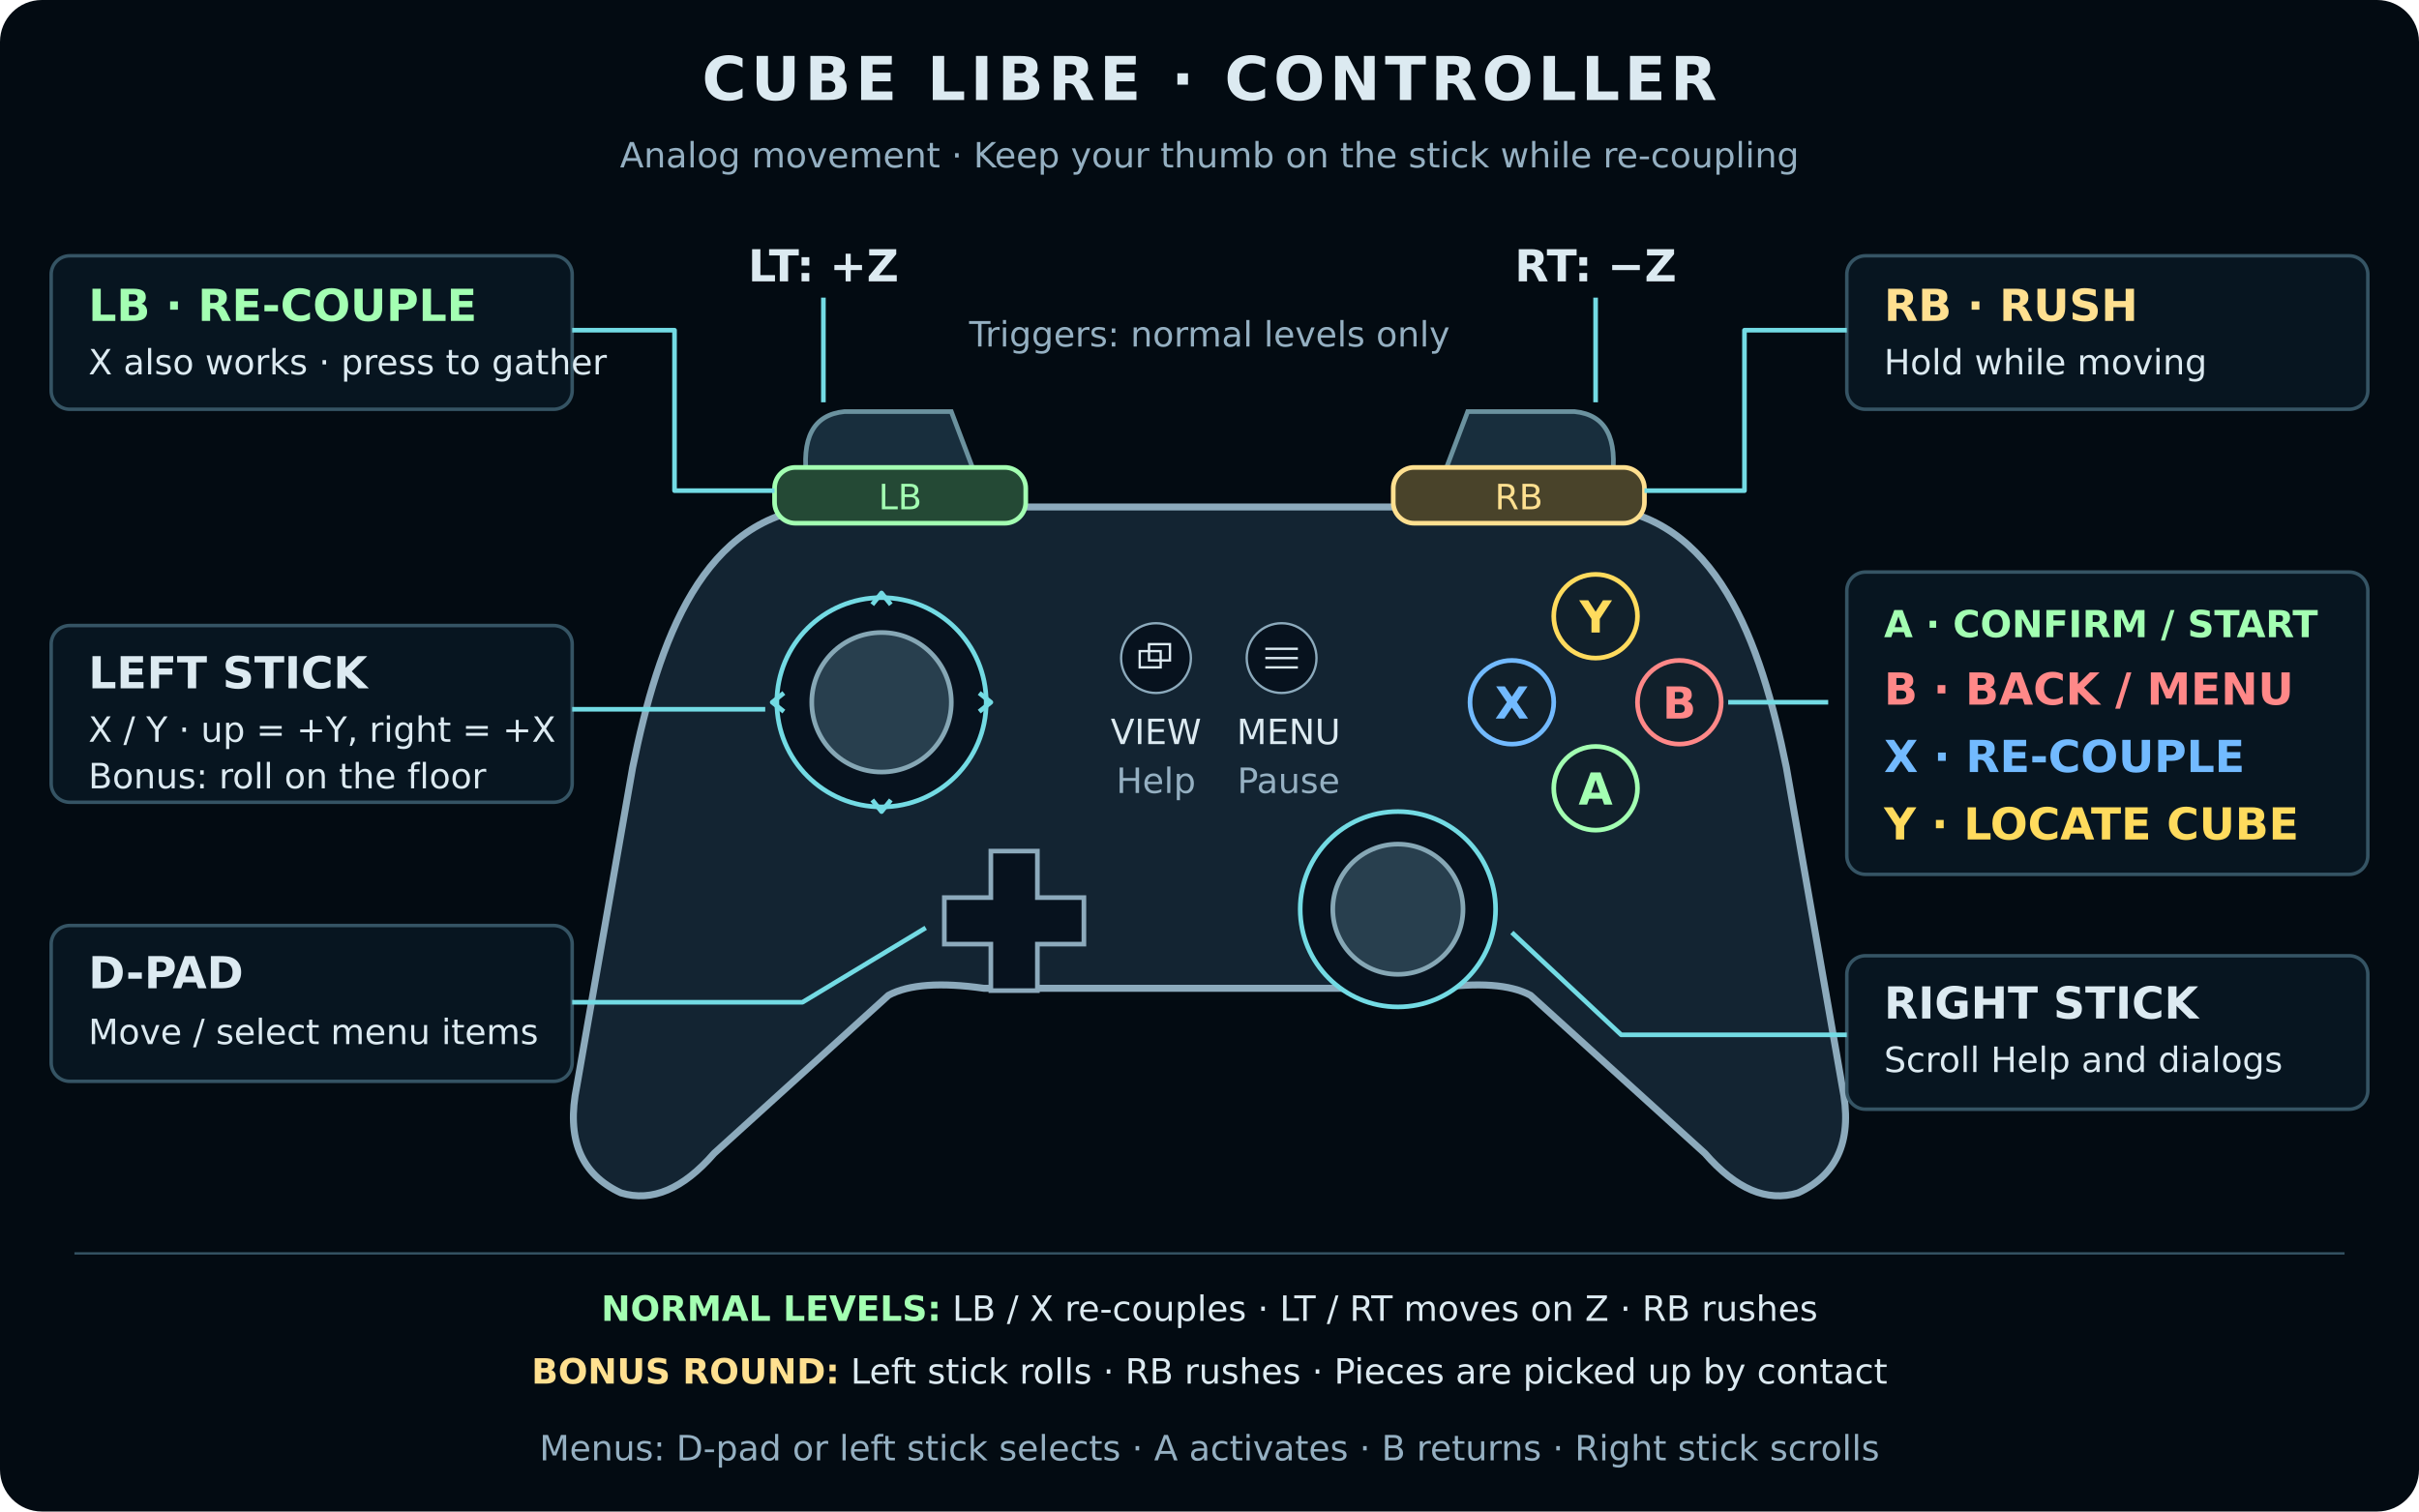
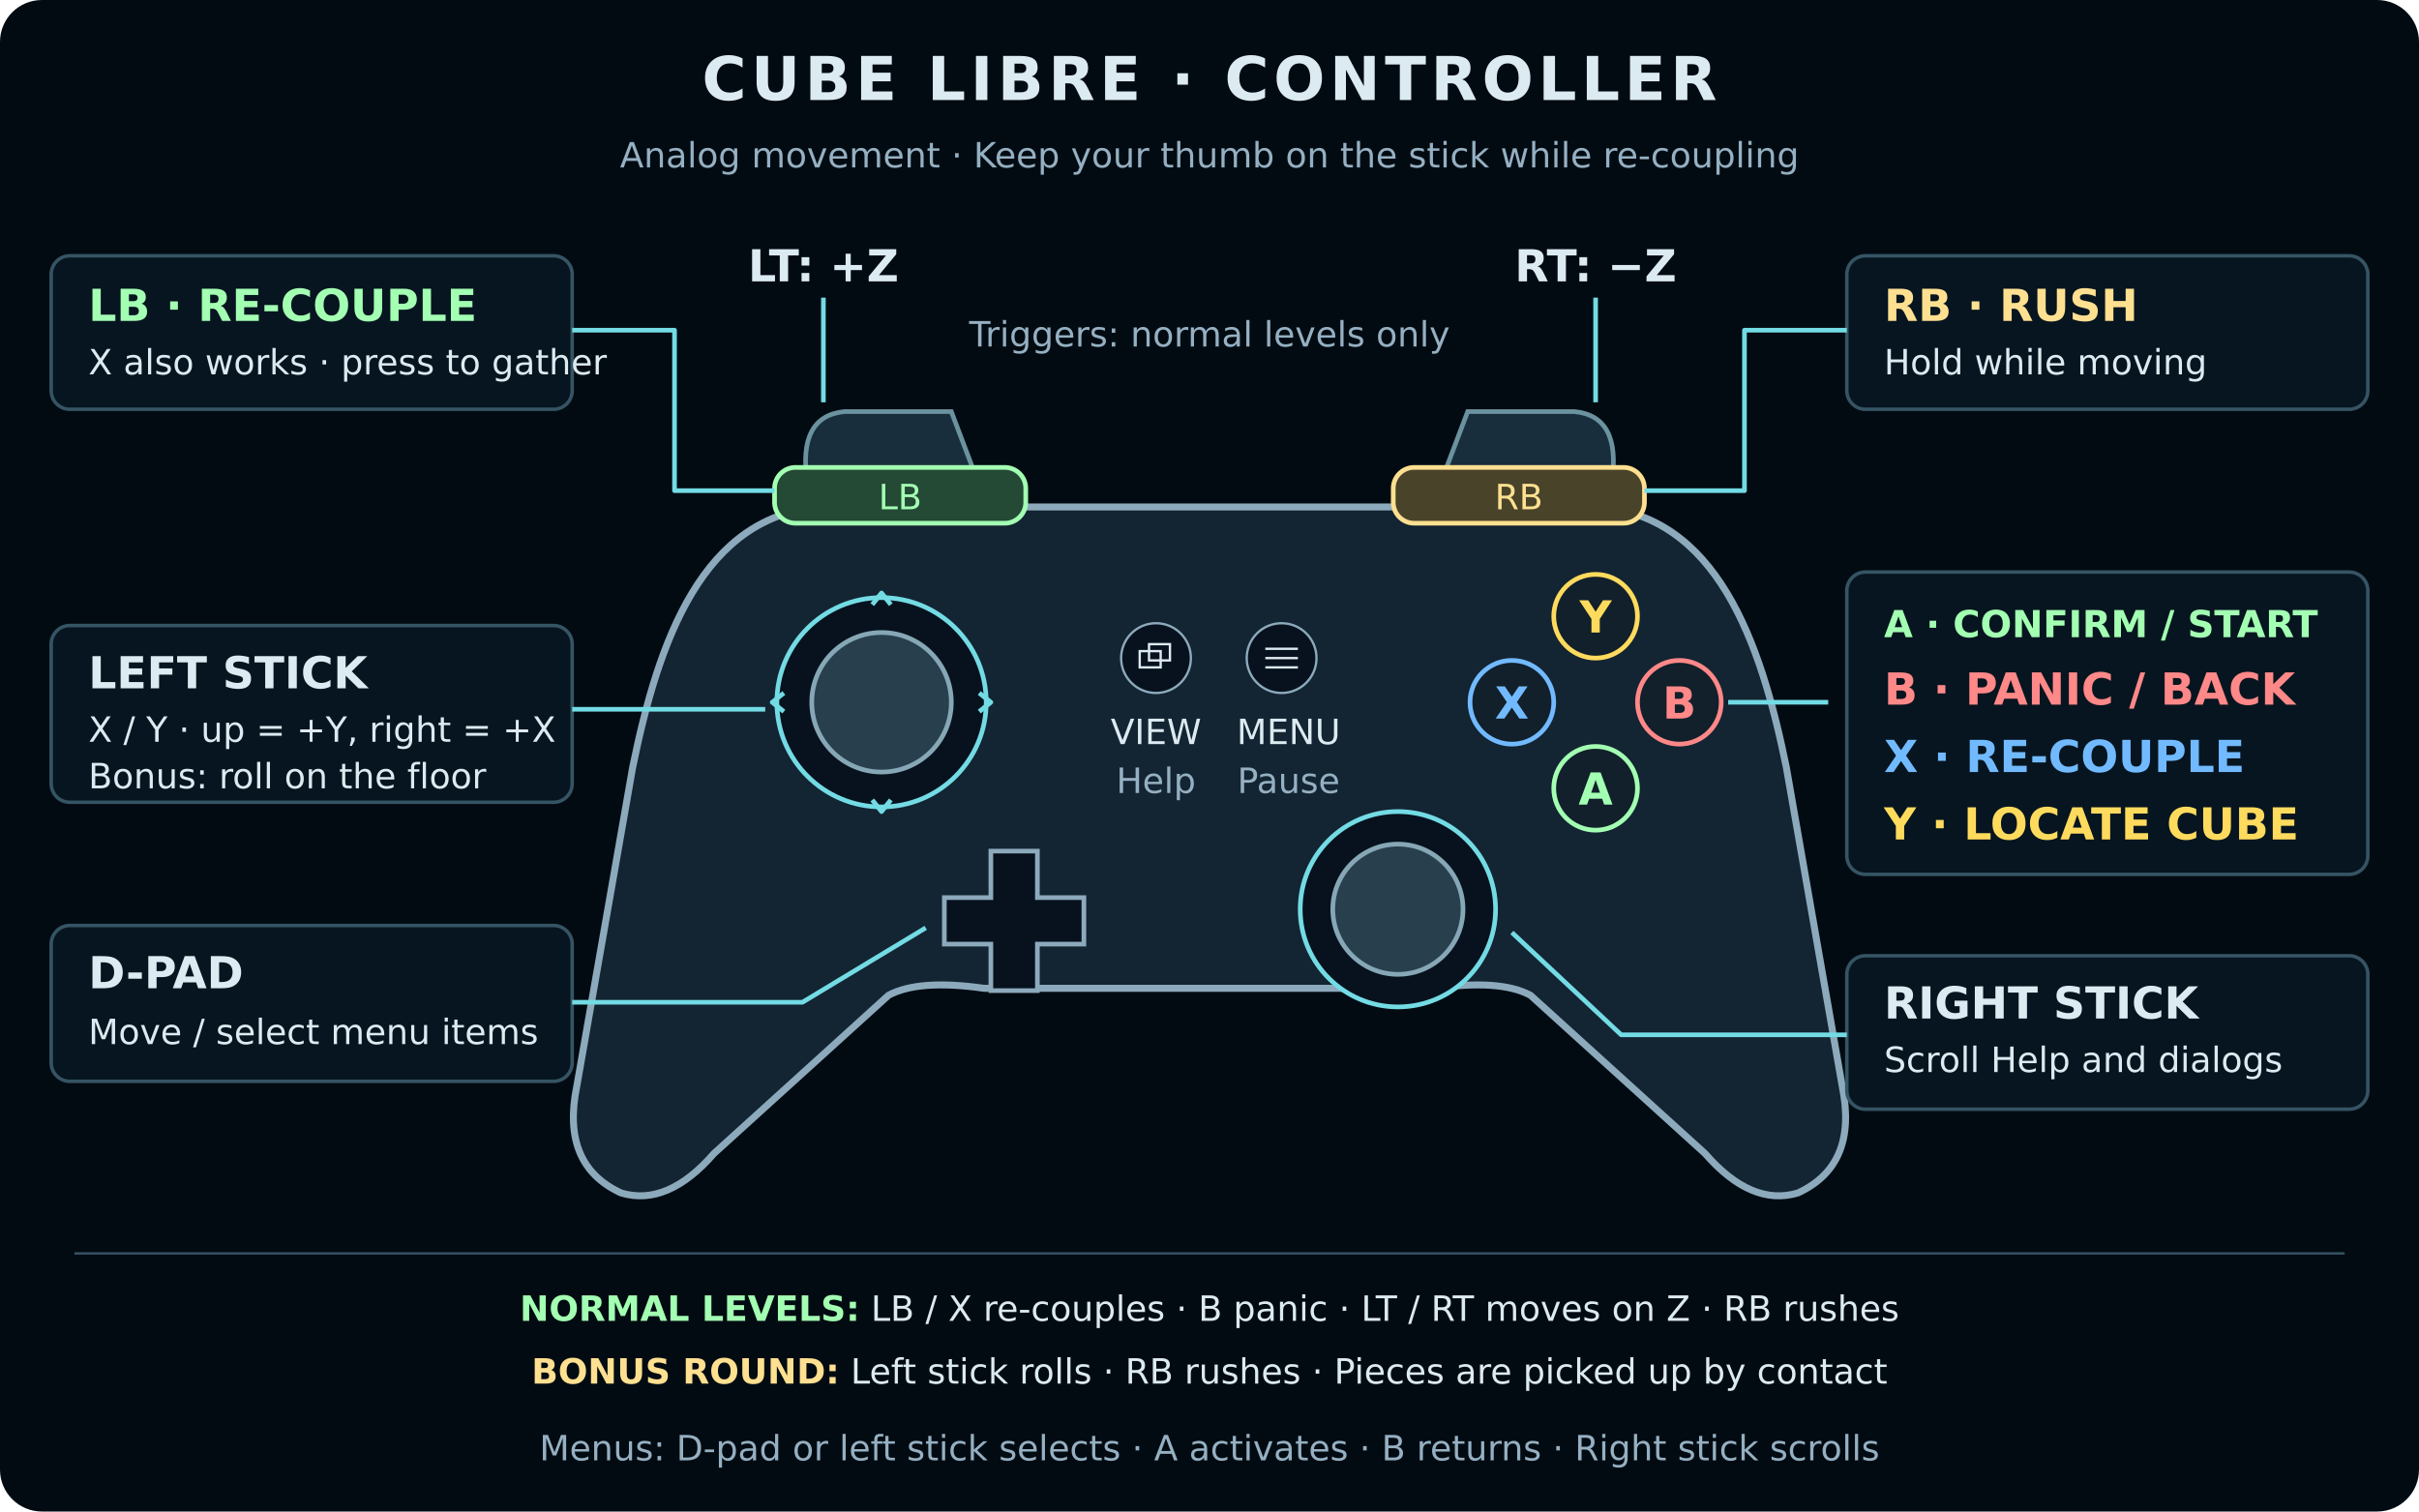
<svg xmlns="http://www.w3.org/2000/svg" width="1040" height="650" viewBox="0 0 1040 650" role="img" aria-labelledby="title desc">
  <defs>
    <style>
text{font-family:DejaVu Sans,Arial,sans-serif;fill:#dceaf1} .title{font-size:26px;font-weight:700;letter-spacing:2px}.sub{font-size:15px;fill:#95b0c2}.key{font-size:19px;font-weight:700}.note{font-size:15px}.label{fill:#071520;stroke:#355464;stroke-width:1.5}.line{fill:none;stroke:#73dbe4;stroke-width:2;stroke-linejoin:round}.green{fill:#a3ffb2}.gold{fill:#ffe090}.muted{fill:#9db4c4}
</style>
  </defs>
  <rect width="1040" height="650" rx="18" fill="#030b12" />
  <text x="520" y="43" text-anchor="middle" class="title">CUBE LIBRE · CONTROLLER</text>
  <text x="520" y="72" text-anchor="middle" class="sub">Analog movement · Keep your thumb on the stick while re-coupling</text>
  <rect class="label" x="22" y="110" width="224" height="66" rx="8" />
  <text x="38" y="138" class="key green">LB · RE-COUPLE</text>
  <text x="38" y="161" class="note">X also works · press to gather</text>
  <rect class="label" x="794" y="110" width="224" height="66" rx="8" />
  <text x="810" y="138" class="key gold">RB · RUSH</text>
  <text x="810" y="161" class="note">Hold while moving</text>
  <text x="354" y="121" text-anchor="middle" class="key">LT: +Z</text>
  <text x="686" y="121" text-anchor="middle" class="key">RT: −Z</text>
  <text x="520" y="149" text-anchor="middle" class="sub">Triggers: normal levels only</text>
  <path d="M347 207 Q343 179 363 177 L409 177 L423 214 M617 214 L631 177 L677 177 Q697 179 693 207" fill="#182e3d" stroke="#6b929f" stroke-width="2" />
  <path d="M354 218 C302 221 283 276 272 330 L248 467 Q241 501 267 513 Q287 519 307 496 L382 428 Q395 421 423 425 L617 425 Q645 421 658 428 L733 496 Q753 519 773 513 Q799 501 792 467 L768 330 C757 276 738 221 686 218 Z" fill="#132432" stroke="#8caabc" stroke-width="3" />
  <rect x="333" y="201" width="108" height="24" rx="9" fill="#244935" stroke="#a3ffb2" stroke-width="2" />
  <text x="387" y="219" text-anchor="middle" class="note green">LB</text>
  <rect x="599" y="201" width="108" height="24" rx="9" fill="#49432a" stroke="#ffe090" stroke-width="2" />
  <text x="653" y="219" text-anchor="middle" class="note gold">RB</text>
  <path class="line" d="M246 142 H290 V211 H333" />
  <path class="line" d="M794 142 H750 V211 H707" />
  <path class="line" d="M354 128 V173 M686 128 V173" />
  <circle cx="379" cy="302" r="45" fill="#07121e" stroke="#73dbe4" stroke-width="2" />
  <circle cx="379" cy="302" r="30" fill="#283f4e" stroke="#86a7b5" stroke-width="2" />
  <path d="M375 260 l4 -5 4 5 M375 344 l4 5 4 -5 M337 298 l-5 4 5 4 M421 298 l5 4 -5 4" class="line" />
  <rect class="label" x="22" y="269" width="224" height="76" rx="8" />
  <text x="38" y="296" class="key">LEFT STICK</text>
  <text x="38" y="319" class="note">X / Y · up = +Y, right = +X</text>
  <text x="38" y="339" class="note">Bonus: roll on the floor</text>
  <path class="line" d="M246 305 H329" />
  <path d="M426 366 H446 V386 H466 V406 H446 V426 H426 V406 H406 V386 H426 Z" fill="#07121e" stroke="#8caabc" stroke-width="2" />
  <rect class="label" x="22" y="398" width="224" height="67" rx="8" />
  <text x="38" y="425" class="key">D-PAD</text>
  <text x="38" y="449" class="note">Move / select menu items</text>
  <path class="line" d="M246 431 H345 L398 399" />
  <circle cx="601" cy="391" r="42" fill="#07121e" stroke="#73dbe4" stroke-width="2" />
  <circle cx="601" cy="391" r="28" fill="#283f4e" stroke="#86a7b5" stroke-width="2" />
  <rect class="label" x="794" y="411" width="224" height="66" rx="8" />
  <text x="810" y="438" class="key">RIGHT STICK</text>
  <text x="810" y="461" class="note">Scroll Help and dialogs</text>
  <path class="line" d="M794 445 H697 L650 401" />
  <circle cx="497" cy="283" r="15" fill="#07121e" stroke="#8caabc" />
  <rect x="490" y="280" width="9" height="7" fill="none" stroke="#dceaf1" />
  <rect x="494" y="277" width="9" height="7" fill="none" stroke="#dceaf1" />
  <circle cx="551" cy="283" r="15" fill="#07121e" stroke="#8caabc" />
  <path d="M544 279 H558 M544 283 H558 M544 287 H558" stroke="#dceaf1" />
  <text x="497" y="320" text-anchor="middle" class="note">VIEW</text>
  <text x="497" y="341" text-anchor="middle" class="sub">Help</text>
  <text x="554" y="320" text-anchor="middle" class="note">MENU</text>
  <text x="554" y="341" text-anchor="middle" class="sub">Pause</text>
  <circle cx="686" cy="265" r="18" fill="#11202b" stroke="#ffdb5d" stroke-width="2" />
  <text x="686" y="272" text-anchor="middle" class="key" style="fill:#ffdb5d">Y</text>
  <circle cx="650" cy="302" r="18" fill="#11202b" stroke="#72baff" stroke-width="2" />
  <text x="650" y="309" text-anchor="middle" class="key" style="fill:#72baff">X</text>
  <circle cx="722" cy="302" r="18" fill="#11202b" stroke="#ff8888" stroke-width="2" />
  <text x="722" y="309" text-anchor="middle" class="key" style="fill:#ff8888">B</text>
  <circle cx="686" cy="339" r="18" fill="#11202b" stroke="#a3ffb2" stroke-width="2" />
  <text x="686" y="346" text-anchor="middle" class="key green">A</text>
  <rect class="label" x="794" y="246" width="224" height="130" rx="8" />
  <text x="810" y="274" class="key green" style="font-size:16px">A · CONFIRM / START</text>
-   <text x="810" y="303" class="key" style="fill:#ff8888">B · BACK / MENU</text>
+   <text x="810" y="303" class="key" style="fill:#ff8888">B · PANIC / BACK</text>
  <text x="810" y="332" class="key" style="fill:#72baff">X · RE-COUPLE</text>
  <text x="810" y="361" class="key" style="fill:#ffdb5d">Y · LOCATE CUBE</text>
  <path class="line" d="M743 302 H786" />
  <path d="M32 539 H1008" stroke="#355464" />
  <text x="520" y="568" text-anchor="middle" class="note">
-     <tspan class="green" font-weight="700">NORMAL LEVELS:</tspan> LB / X re-couples · LT / RT moves on Z · RB rushes</text>
+     <tspan class="green" font-weight="700">NORMAL LEVELS:</tspan> LB / X re-couples · B panic · LT / RT moves on Z · RB rushes</text>
  <text x="520" y="595" text-anchor="middle" class="note">
    <tspan class="gold" font-weight="700">BONUS ROUND:</tspan> Left stick rolls · RB rushes · Pieces are picked up by contact</text>
  <text x="520" y="628" text-anchor="middle" class="sub">Menus: D-pad or left stick selects · A activates · B returns · Right stick scrolls</text>
</svg>
